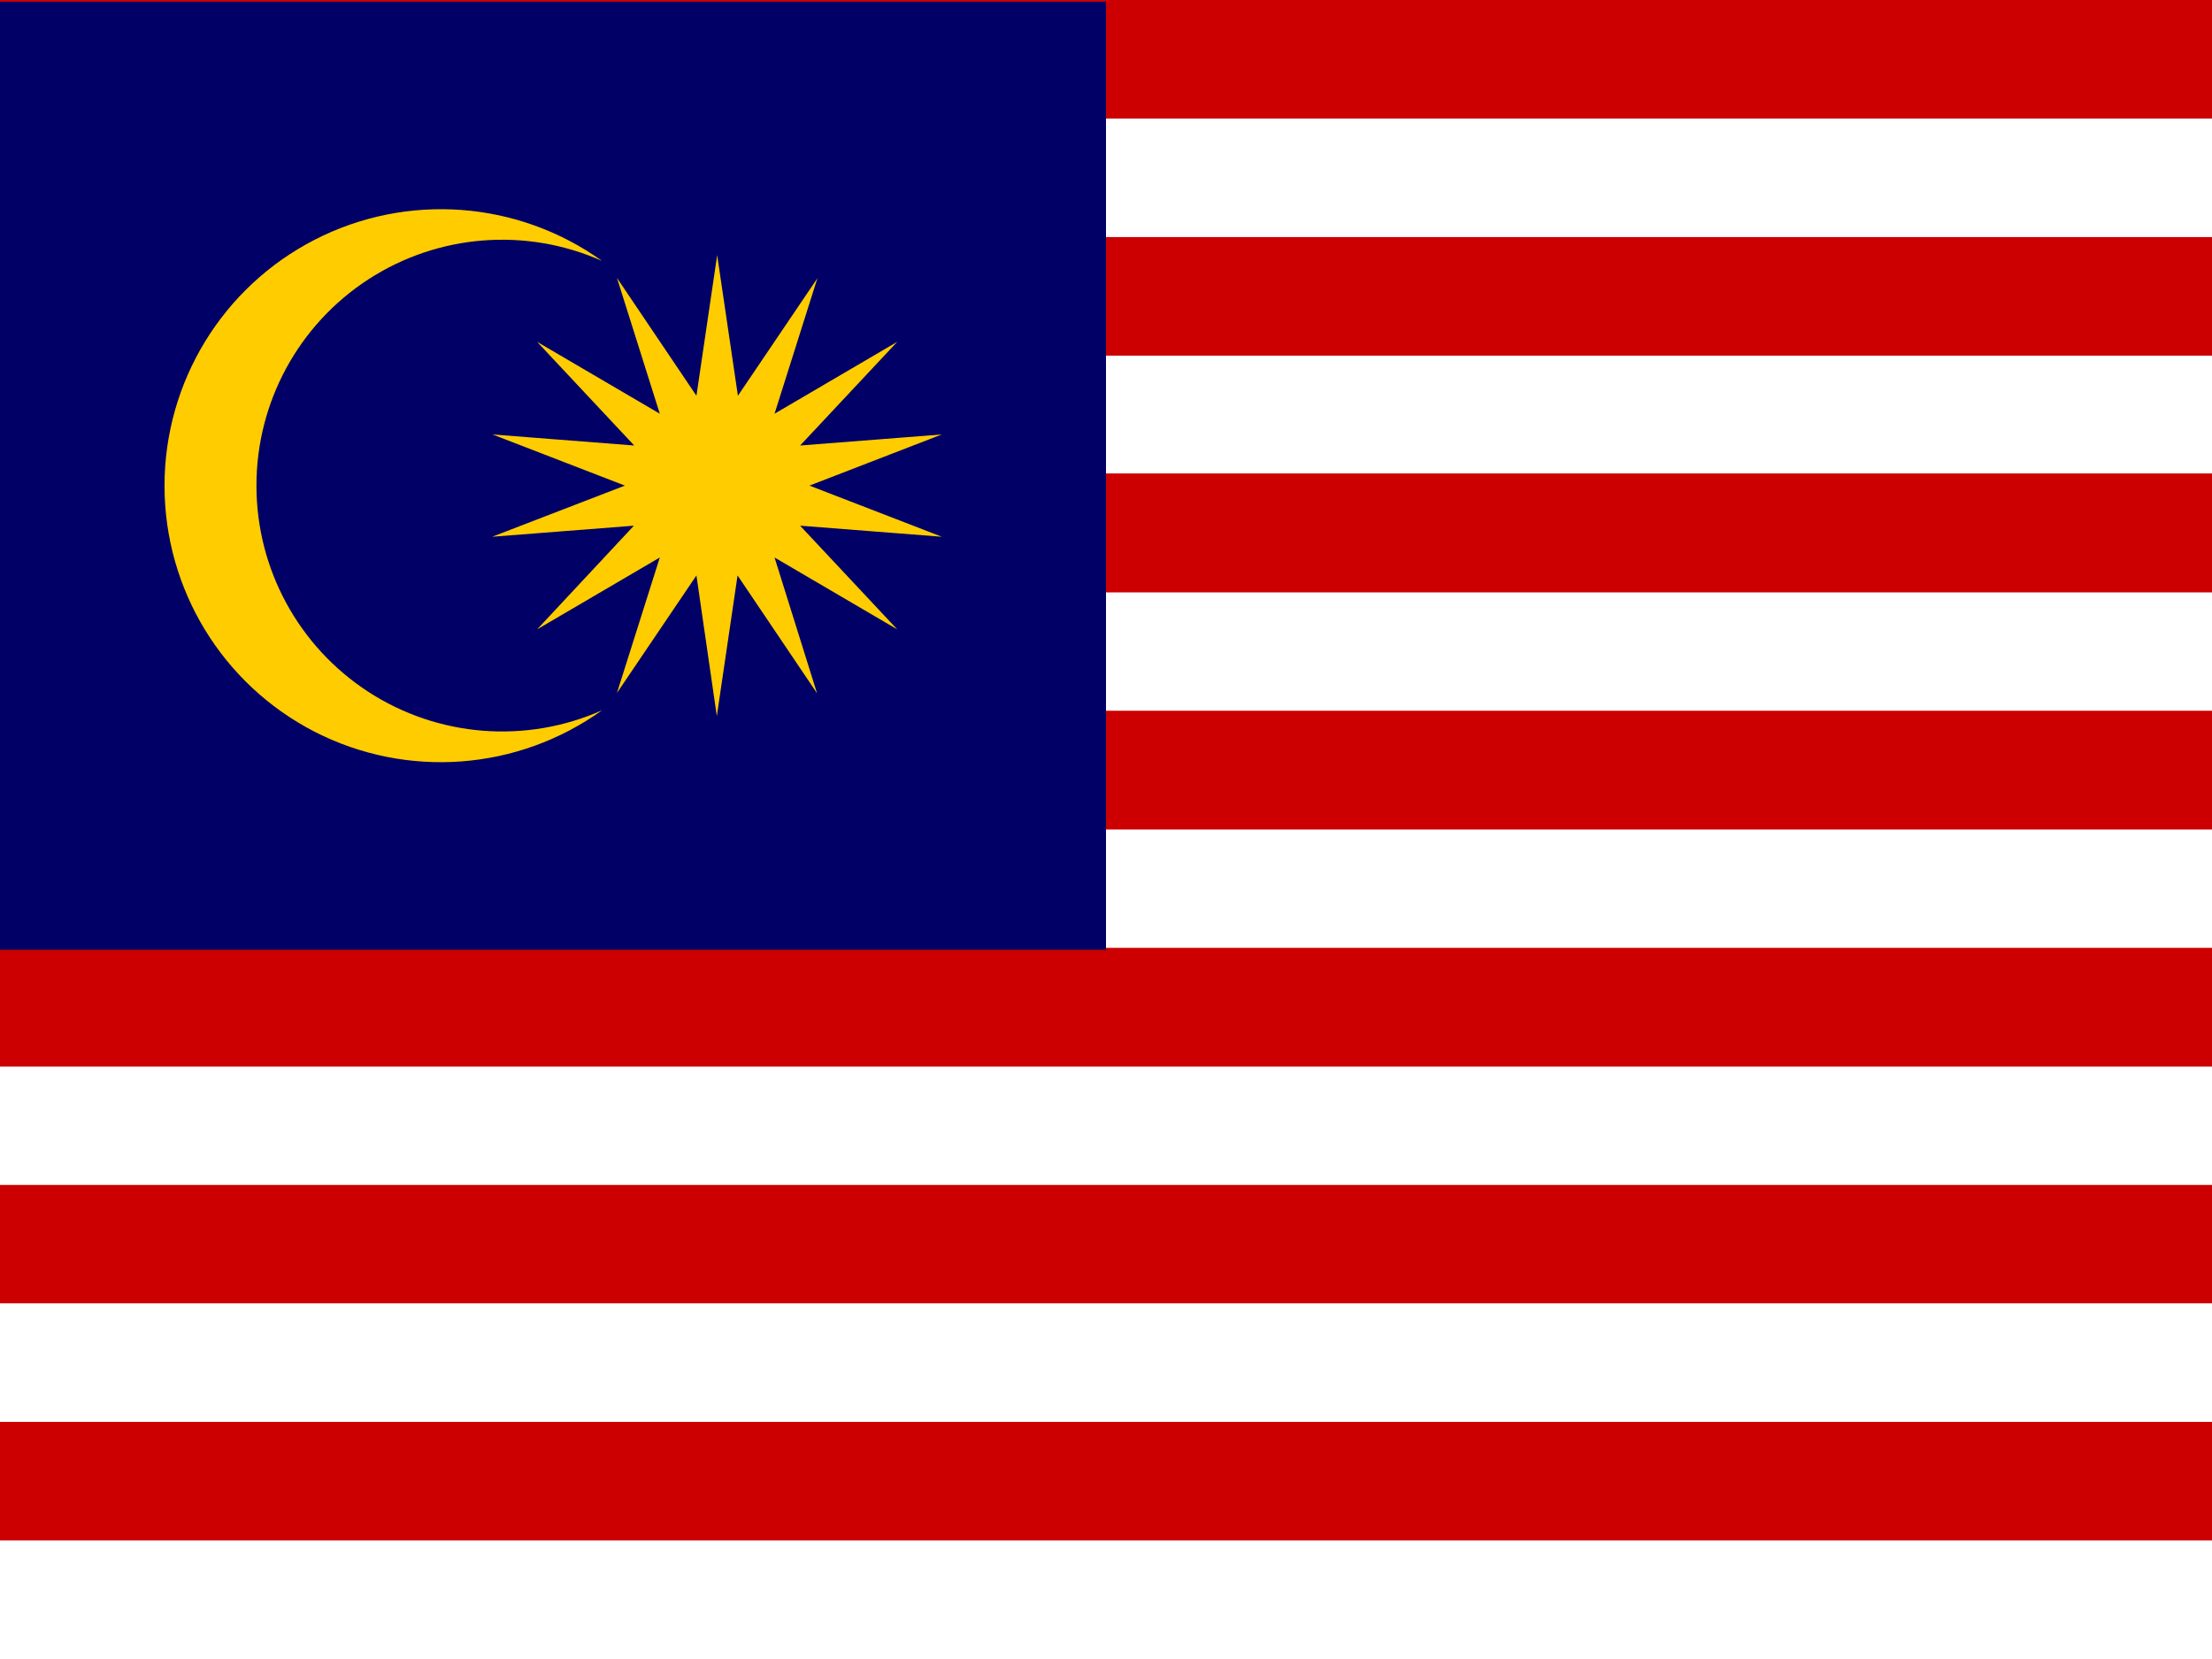
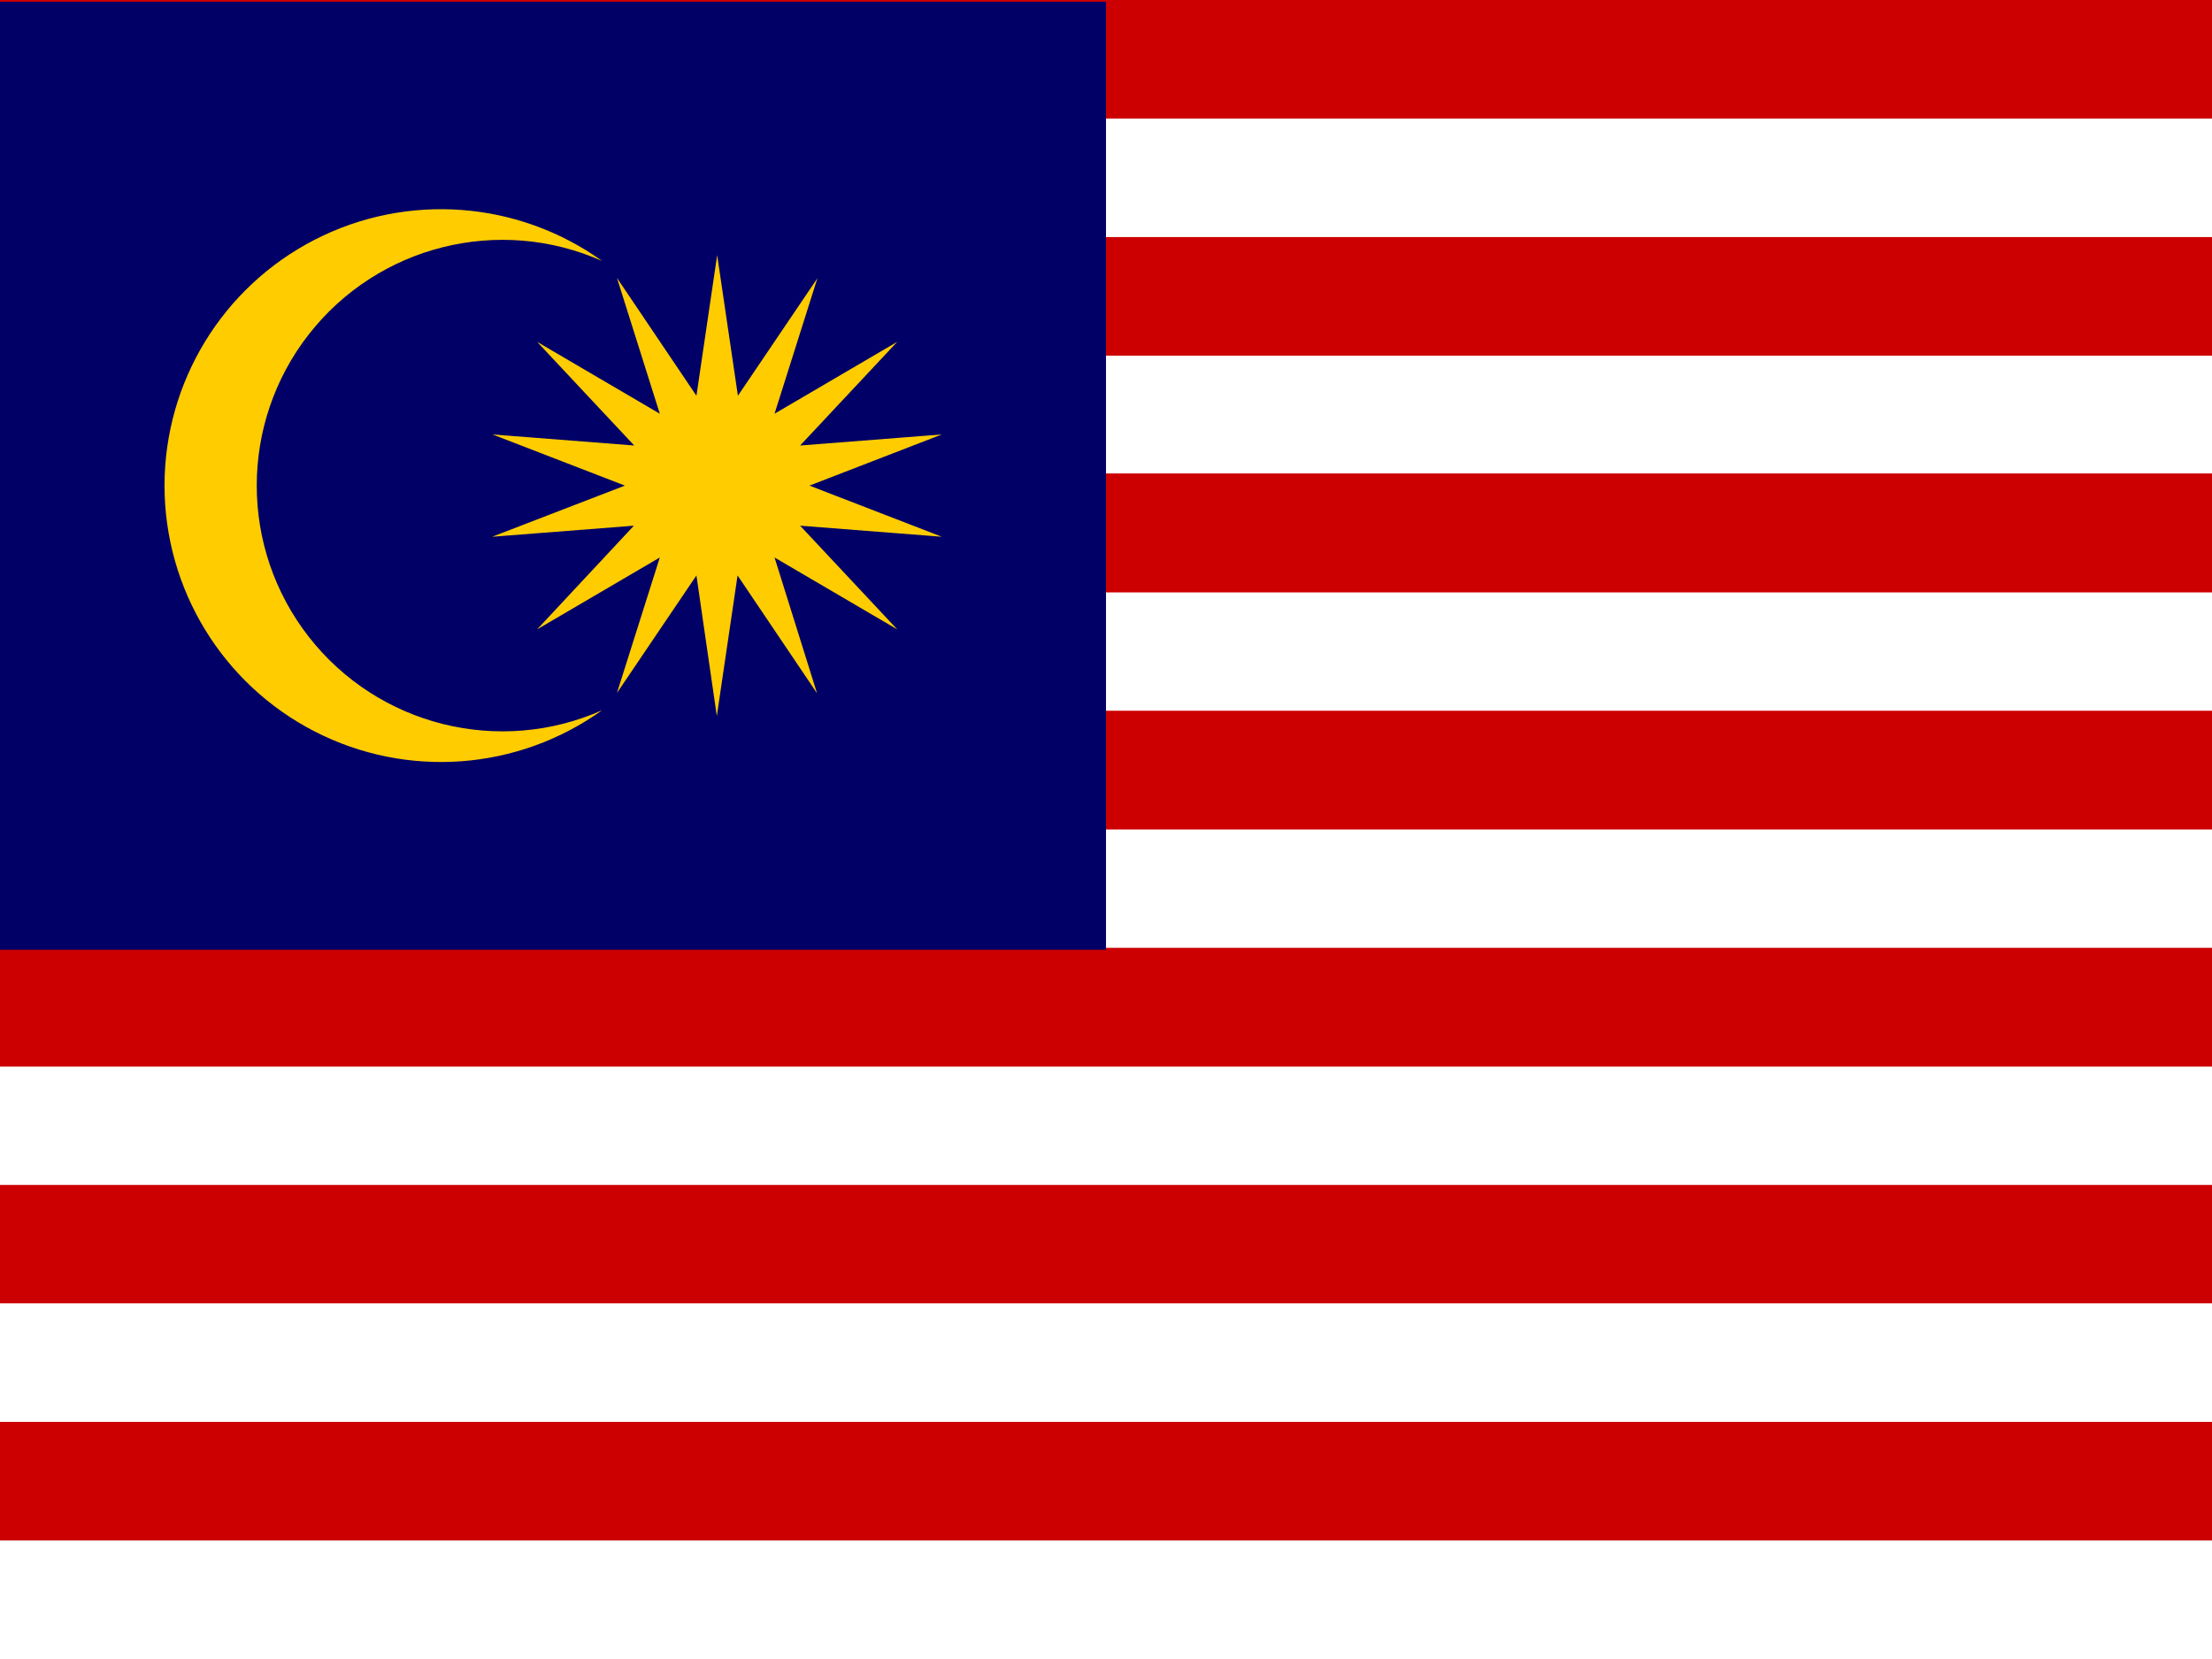
- <svg xmlns="http://www.w3.org/2000/svg" id="flag-icons-my" viewBox="0 0 640 480">
-   <g clip-path="url(#my-a)">
-     <path fill="#C00" d="M0 0h640v480H0V0Z" />
-     <path fill="#C00" d="M0 0h640v34.3H0z" />
+ <svg xmlns="http://www.w3.org/2000/svg" viewBox="0 0 640 480">
+   <g clip-path="url(#A)">
+     <g fill="#c00">
+       <path d="M0 0h640v480H0V0Z" />
+       <path d="M0 0h640v34.3H0z" />
+     </g>
    <path fill="#fff" d="M0 34.3h640v34.3H0z" />
-     <path fill="#C00" d="M0 68.6h640v34.3H0z" />
+     <path fill="#c00" d="M0 68.6h640v34.3H0z" />
    <path fill="#fff" d="M0 102.9h640V137H0z" />
-     <path fill="#C00" d="M0 137.1h640v34.3H0z" />
+     <path fill="#c00" d="M0 137.1h640v34.3H0z" />
    <path fill="#fff" d="M0 171.4h640v34.3H0z" />
-     <path fill="#C00" d="M0 205.7h640V240H0z" />
+     <path fill="#c00" d="M0 205.7h640V240H0z" />
    <path fill="#fff" d="M0 240h640v34.3H0z" />
-     <path fill="#C00" d="M0 274.3h640v34.3H0z" />
+     <path fill="#c00" d="M0 274.3h640v34.3H0z" />
    <path fill="#fff" d="M0 308.6h640v34.3H0z" />
-     <path fill="#C00" d="M0 342.9h640V377H0z" />
+     <path fill="#c00" d="M0 342.9h640V377H0z" />
    <path fill="#fff" d="M0 377.1h640v34.3H0z" />
-     <path fill="#C00" d="M0 411.4h640v34.3H0z" />
+     <path fill="#c00" d="M0 411.4h640v34.3H0z" />
    <path fill="#fff" d="M0 445.7h640V480H0z" />
    <path fill="#006" d="M0 .5h320v274.3H0V.5Z" />
-     <path fill="#FC0" d="m207.5 73.8 6 40.7 23-34-12.4 39.2 35.5-20.8-28.1 30 41-3.2-38.3 14.8 38.3 14.8-41-3.2 28.1 30-35.5-20.8 12.3 39.3-23-34.1-6 40.7-5.9-40.7-23 34 12.4-39.2-35.5 20.8 28-30-41 3.2 38.4-14.8-38.3-14.8 41 3.2-28.1-30 35.5 20.8-12.4-39.3 23 34.1 6-40.7Zm-33.3 1.7a71.1 71.1 0 0 0-100 65 71.1 71.1 0 0 0 100 65 80 80 0 0 1-83.2 6.2 80 80 0 0 1-43.4-71.2 80 80 0 0 1 126.6-65Z" />
+     <path fill="#fc0" d="M207.5 73.8l6 40.7 23-34-12.4 39.2 35.5-20.8-28.1 30 41-3.2-38.3 14.8 38.3 14.8-41-3.2 28.1 30-35.5-20.8 12.3 39.3-23-34.1-6 40.7-5.9-40.7-23 34 12.4-39.2-35.5 20.8 28-30-41 3.2 38.4-14.8-38.3-14.8 41 3.2-28.1-30 35.5 20.8-12.4-39.3 23 34.1 6-40.7zm-33.3 1.7a71.1 71.1 0 1 0 0 130 80 80 0 0 1-126.6-65 80 80 0 0 1 126.6-65z" />
  </g>
  <defs>
-     <clipPath id="my-a">
+     <clipPath id="A">
      <path fill="#fff" d="M0 0h640v480H0z" />
    </clipPath>
  </defs>
</svg>
